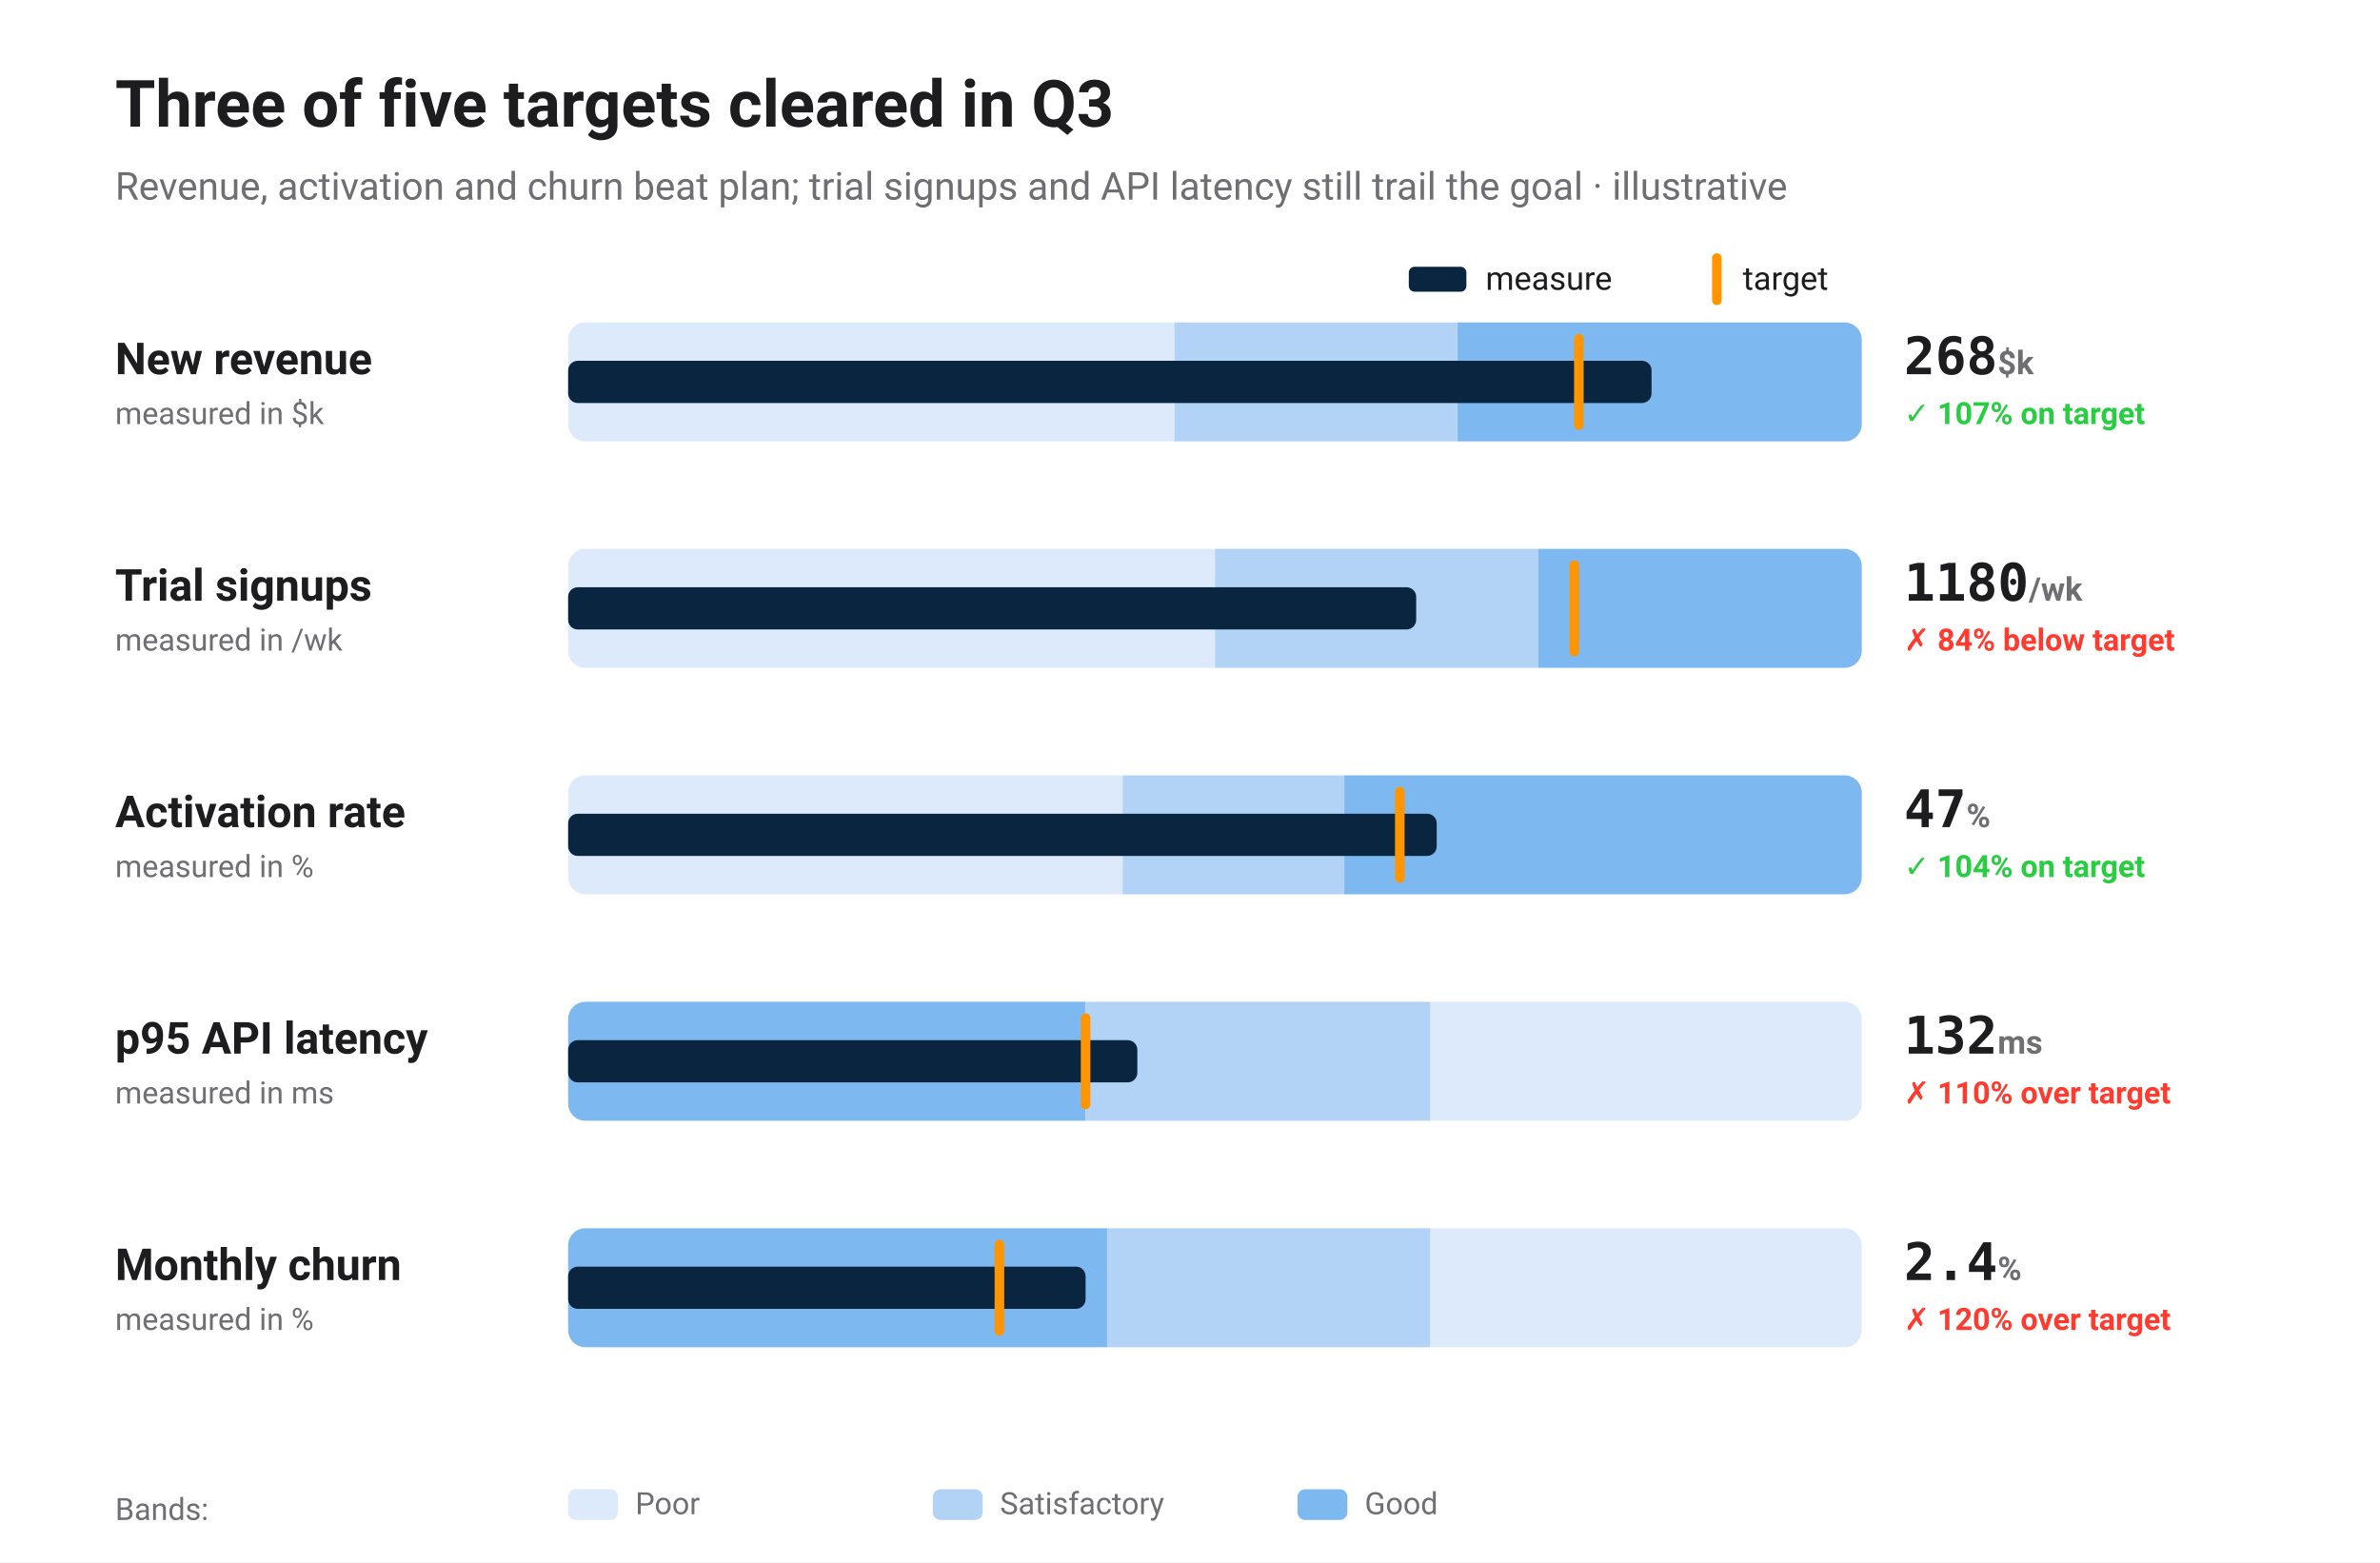
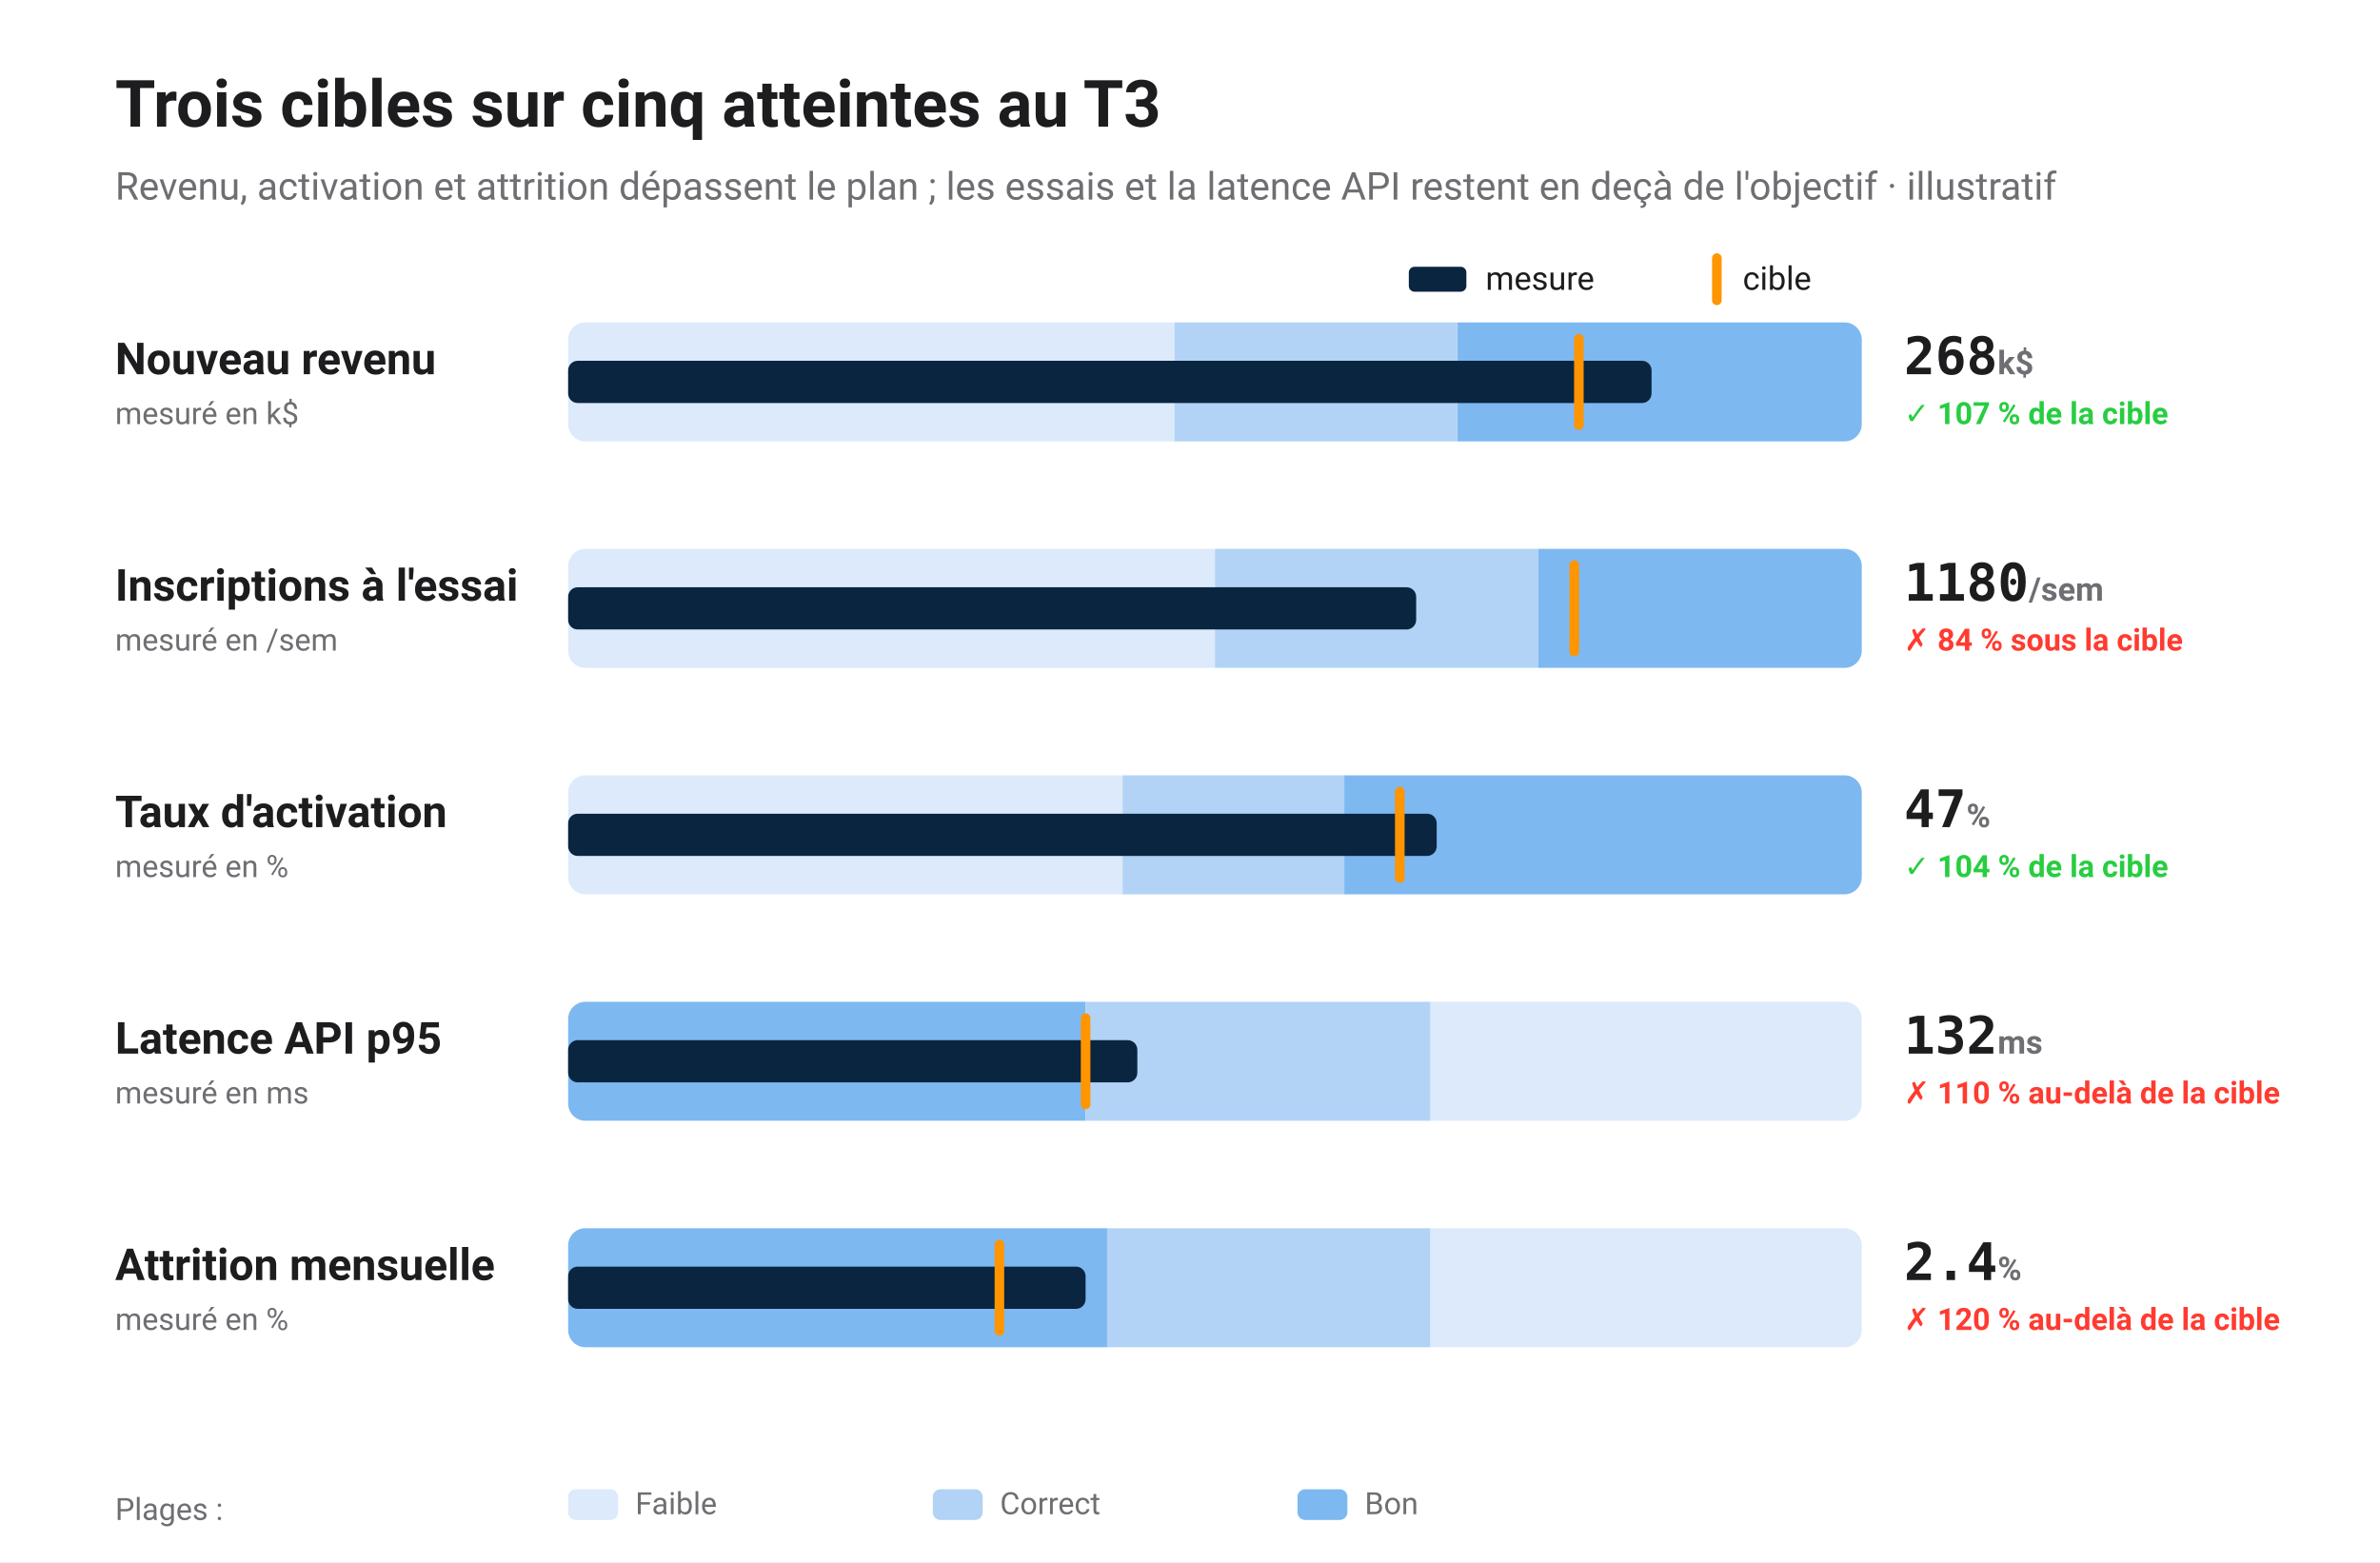
<svg xmlns="http://www.w3.org/2000/svg" width="1240" height="814" viewBox="0 0 1240 814" font-family="Roboto, system-ui, sans-serif" role="img" aria-labelledby="bl-title bl-desc">
  <style>.bar{cursor:pointer}.bar:hover,.bar:focus{stroke:#1D1D1F;stroke-width:2}.bar:focus{outline:none}</style>
  <rect width="1240" height="814" fill="#FFFFFF" />
-   <text x="60" y="66" font-size="34" font-weight="700" fill="#1D1D1F">Three of five targets cleared in Q3</text>
-   <text x="60" y="104" font-size="20" fill="#6E6E73">Revenue, activation and churn beat plan; trial signups and API latency still trail the goal · illustrative</text>
+   <text x="60" y="66" font-size="34" font-weight="700" fill="#1D1D1F">Trois cibles sur cinq atteintes au T3</text>
+   <text x="60" y="104" font-size="20" fill="#6E6E73">Revenu, activation et attrition dépassent le plan ; les essais et la latence API restent en deçà de l'objectif · illustratif</text>
  <rect x="734" y="139" width="30" height="13" rx="3" fill="#0A2540" />
-   <text x="774" y="151" font-size="17" fill="#1D1D1F">measure</text>
+   <text x="774" y="151" font-size="17" fill="#1D1D1F">mesure</text>
  <rect x="892" y="132" width="5" height="27" rx="2.5" fill="#FF9500" />
-   <text x="908" y="151" font-size="17" fill="#1D1D1F">target</text>
+   <text x="908" y="151" font-size="17" fill="#1D1D1F">cible</text>
  <clipPath id="track-clip-0">
    <rect x="296.0" y="168.0" width="674.0" height="62" rx="9" />
  </clipPath>
  <g clip-path="url(#track-clip-0)">
    <rect x="296.0" y="168.0" width="315.94" height="62" fill="#DCEAFB" />
    <rect x="611.9" y="168.0" width="147.44" height="62" fill="#B2D3F5" />
    <rect x="759.4" y="168.0" width="210.62" height="62" fill="#7EB8F0" />
  </g>
  <rect class="bar" x="296.0" y="188.0" width="564.48" height="22" rx="5" fill="#0A2540" tabindex="0" role="img" aria-label="New revenue: 268 $k — 107% of target (250 $k)" />
  <rect x="820.1" y="174.0" width="5" height="50.0" rx="2.5" fill="#FF9500" />
-   <text x="60" y="195.0" font-size="23" font-weight="600" fill="#1D1D1F">New revenue</text>
-   <text x="60" y="221.0" font-size="16" fill="#6E6E73">measured in $k</text>
-   <text x="992.0" y="195.0" font-size="27" font-weight="700" font-family="Roboto Mono, monospace" fill="#1D1D1F">268<tspan font-size="17" font-family="Roboto, sans-serif" fill="#6E6E73"> $k</tspan>
+   <text x="60" y="195.0" font-size="23" font-weight="600" fill="#1D1D1F">Nouveau revenu</text>
+   <text x="60" y="221.0" font-size="16" fill="#6E6E73">mesuré en k$</text>
+   <text x="992.0" y="195.0" font-size="27" font-weight="700" font-family="Roboto Mono, monospace" fill="#1D1D1F">268<tspan font-size="17" font-family="Roboto, sans-serif" fill="#6E6E73">k$</tspan>
  </text>
-   <text x="992.0" y="221.0" font-size="16" font-weight="600" fill="#28CD41">✓ 107% on target</text>
+   <text x="992.0" y="221.0" font-size="16" font-weight="600" fill="#28CD41">✓ 107 % de la cible</text>
  <clipPath id="track-clip-1">
    <rect x="296.0" y="286.0" width="674.0" height="62" rx="9" />
  </clipPath>
  <g clip-path="url(#track-clip-1)">
    <rect x="296.0" y="286.0" width="337.00" height="62" fill="#DCEAFB" />
    <rect x="633.0" y="286.0" width="168.50" height="62" fill="#B2D3F5" />
    <rect x="801.5" y="286.0" width="168.50" height="62" fill="#7EB8F0" />
  </g>
  <rect class="bar" x="296.0" y="306.0" width="441.84" height="22" rx="5" fill="#0A2540" tabindex="0" role="img" aria-label="Trial signups: 1180 /wk — 84% of target (1400 /wk)" />
  <rect x="817.7" y="292.0" width="5" height="50.0" rx="2.5" fill="#FF9500" />
-   <text x="60" y="313.0" font-size="23" font-weight="600" fill="#1D1D1F">Trial signups</text>
-   <text x="60" y="339.0" font-size="16" fill="#6E6E73">measured in /wk</text>
-   <text x="992.0" y="313.0" font-size="27" font-weight="700" font-family="Roboto Mono, monospace" fill="#1D1D1F">1180<tspan font-size="17" font-family="Roboto, sans-serif" fill="#6E6E73"> /wk</tspan>
+   <text x="60" y="313.0" font-size="23" font-weight="600" fill="#1D1D1F">Inscriptions à l'essai</text>
+   <text x="60" y="339.0" font-size="16" fill="#6E6E73">mesuré en /sem</text>
+   <text x="992.0" y="313.0" font-size="27" font-weight="700" font-family="Roboto Mono, monospace" fill="#1D1D1F">1180<tspan font-size="17" font-family="Roboto, sans-serif" fill="#6E6E73">/sem</tspan>
  </text>
-   <text x="992.0" y="339.0" font-size="16" font-weight="600" fill="#FF3B30">✗ 84% below target</text>
+   <text x="992.0" y="339.0" font-size="16" font-weight="600" fill="#FF3B30">✗ 84 % sous la cible</text>
  <clipPath id="track-clip-2">
    <rect x="296.0" y="404.0" width="674.0" height="62" rx="9" />
  </clipPath>
  <g clip-path="url(#track-clip-2)">
    <rect x="296.0" y="404.0" width="288.86" height="62" fill="#DCEAFB" />
    <rect x="584.9" y="404.0" width="115.54" height="62" fill="#B2D3F5" />
    <rect x="700.4" y="404.0" width="269.60" height="62" fill="#7EB8F0" />
  </g>
  <rect class="bar" x="296.0" y="424.0" width="452.54" height="22" rx="5" fill="#0A2540" tabindex="0" role="img" aria-label="Activation rate: 47 % — 104% of target (45 %)" />
  <rect x="726.8" y="410.0" width="5" height="50.0" rx="2.5" fill="#FF9500" />
-   <text x="60" y="431.0" font-size="23" font-weight="600" fill="#1D1D1F">Activation rate</text>
-   <text x="60" y="457.0" font-size="16" fill="#6E6E73">measured in %</text>
+   <text x="60" y="431.0" font-size="23" font-weight="600" fill="#1D1D1F">Taux d'activation</text>
+   <text x="60" y="457.0" font-size="16" fill="#6E6E73">mesuré en %</text>
  <text x="992.0" y="431.0" font-size="27" font-weight="700" font-family="Roboto Mono, monospace" fill="#1D1D1F">47<tspan font-size="17" font-family="Roboto, sans-serif" fill="#6E6E73"> %</tspan>
  </text>
-   <text x="992.0" y="457.0" font-size="16" font-weight="600" fill="#28CD41">✓ 104% on target</text>
+   <text x="992.0" y="457.0" font-size="16" font-weight="600" fill="#28CD41">✓ 104 % de la cible</text>
  <clipPath id="track-clip-3">
    <rect x="296.0" y="522.0" width="674.0" height="62" rx="9" />
  </clipPath>
  <g clip-path="url(#track-clip-3)">
    <rect x="296.0" y="522.0" width="269.60" height="62" fill="#7EB8F0" />
    <rect x="565.6" y="522.0" width="179.73" height="62" fill="#B2D3F5" />
    <rect x="745.3" y="522.0" width="224.67" height="62" fill="#DCEAFB" />
  </g>
  <rect class="bar" x="296.0" y="542.0" width="296.56" height="22" rx="5" fill="#0A2540" tabindex="0" role="img" aria-label="p95 API latency: 132 ms — 110% of target (120 ms)" />
  <rect x="563.1" y="528.0" width="5" height="50.0" rx="2.5" fill="#FF9500" />
-   <text x="60" y="549.0" font-size="23" font-weight="600" fill="#1D1D1F">p95 API latency</text>
-   <text x="60" y="575.0" font-size="16" fill="#6E6E73">measured in ms</text>
-   <text x="992.0" y="549.0" font-size="27" font-weight="700" font-family="Roboto Mono, monospace" fill="#1D1D1F">132<tspan font-size="17" font-family="Roboto, sans-serif" fill="#6E6E73"> ms</tspan>
+   <text x="60" y="549.0" font-size="23" font-weight="600" fill="#1D1D1F">Latence API p95</text>
+   <text x="60" y="575.0" font-size="16" fill="#6E6E73">mesuré en ms</text>
+   <text x="992.0" y="549.0" font-size="27" font-weight="700" font-family="Roboto Mono, monospace" fill="#1D1D1F">132<tspan font-size="17" font-family="Roboto, sans-serif" fill="#6E6E73">ms</tspan>
  </text>
-   <text x="992.0" y="575.0" font-size="16" font-weight="600" fill="#FF3B30">✗ 110% over target</text>
+   <text x="992.0" y="575.0" font-size="16" font-weight="600" fill="#FF3B30">✗ 110 % au-delà de la cible</text>
  <clipPath id="track-clip-4">
    <rect x="296.0" y="640.0" width="674.0" height="62" rx="9" />
  </clipPath>
  <g clip-path="url(#track-clip-4)">
    <rect x="296.0" y="640.0" width="280.83" height="62" fill="#7EB8F0" />
    <rect x="576.8" y="640.0" width="168.50" height="62" fill="#B2D3F5" />
    <rect x="745.3" y="640.0" width="224.67" height="62" fill="#DCEAFB" />
  </g>
  <rect class="bar" x="296.0" y="660.0" width="269.60" height="22" rx="5" fill="#0A2540" tabindex="0" role="img" aria-label="Monthly churn: 2.4 % — 120% of target (2 %)" />
  <rect x="518.2" y="646.0" width="5" height="50.0" rx="2.5" fill="#FF9500" />
-   <text x="60" y="667.0" font-size="23" font-weight="600" fill="#1D1D1F">Monthly churn</text>
-   <text x="60" y="693.0" font-size="16" fill="#6E6E73">measured in %</text>
+   <text x="60" y="667.0" font-size="23" font-weight="600" fill="#1D1D1F">Attrition mensuelle</text>
+   <text x="60" y="693.0" font-size="16" fill="#6E6E73">mesuré en %</text>
  <text x="992.0" y="667.0" font-size="27" font-weight="700" font-family="Roboto Mono, monospace" fill="#1D1D1F">2.4<tspan font-size="17" font-family="Roboto, sans-serif" fill="#6E6E73"> %</tspan>
  </text>
-   <text x="992.0" y="693.0" font-size="16" font-weight="600" fill="#FF3B30">✗ 120% over target</text>
-   <text x="60" y="792.0" font-size="16" fill="#6E6E73">Bands:</text>
+   <text x="992.0" y="693.0" font-size="16" font-weight="600" fill="#FF3B30">✗ 120 % au-delà de la cible</text>
+   <text x="60" y="792.0" font-size="16" fill="#6E6E73">Plages :</text>
  <rect x="296.0" y="776.0" width="26" height="16" rx="4" fill="#DCEAFB" />
-   <text x="331.0" y="789.0" font-size="16" fill="#6E6E73">Poor</text>
+   <text x="331.0" y="789.0" font-size="16" fill="#6E6E73">Faible</text>
  <rect x="486.0" y="776.0" width="26" height="16" rx="4" fill="#B2D3F5" />
-   <text x="521.0" y="789.0" font-size="16" fill="#6E6E73">Satisfactory</text>
+   <text x="521.0" y="789.0" font-size="16" fill="#6E6E73">Correct</text>
  <rect x="676.0" y="776.0" width="26" height="16" rx="4" fill="#7EB8F0" />
-   <text x="711.0" y="789.0" font-size="16" fill="#6E6E73">Good</text>
+   <text x="711.0" y="789.0" font-size="16" fill="#6E6E73">Bon</text>
  <g data-fs-internal="" role="button" tabindex="0" aria-label="Toggle fullscreen" transform="translate(1192,14)" style="display:none;cursor:pointer">
    <rect x="0" y="0" width="34" height="34" rx="8" fill="#F2F3F5" />
    <path d="M6 13 V6 h7 M28 13 V6 h-7 M6 21 v7 h7 M28 21 v7 h-7" fill="none" stroke="#1D1D1F" stroke-width="2" stroke-linecap="round" />
  </g>
</svg>
